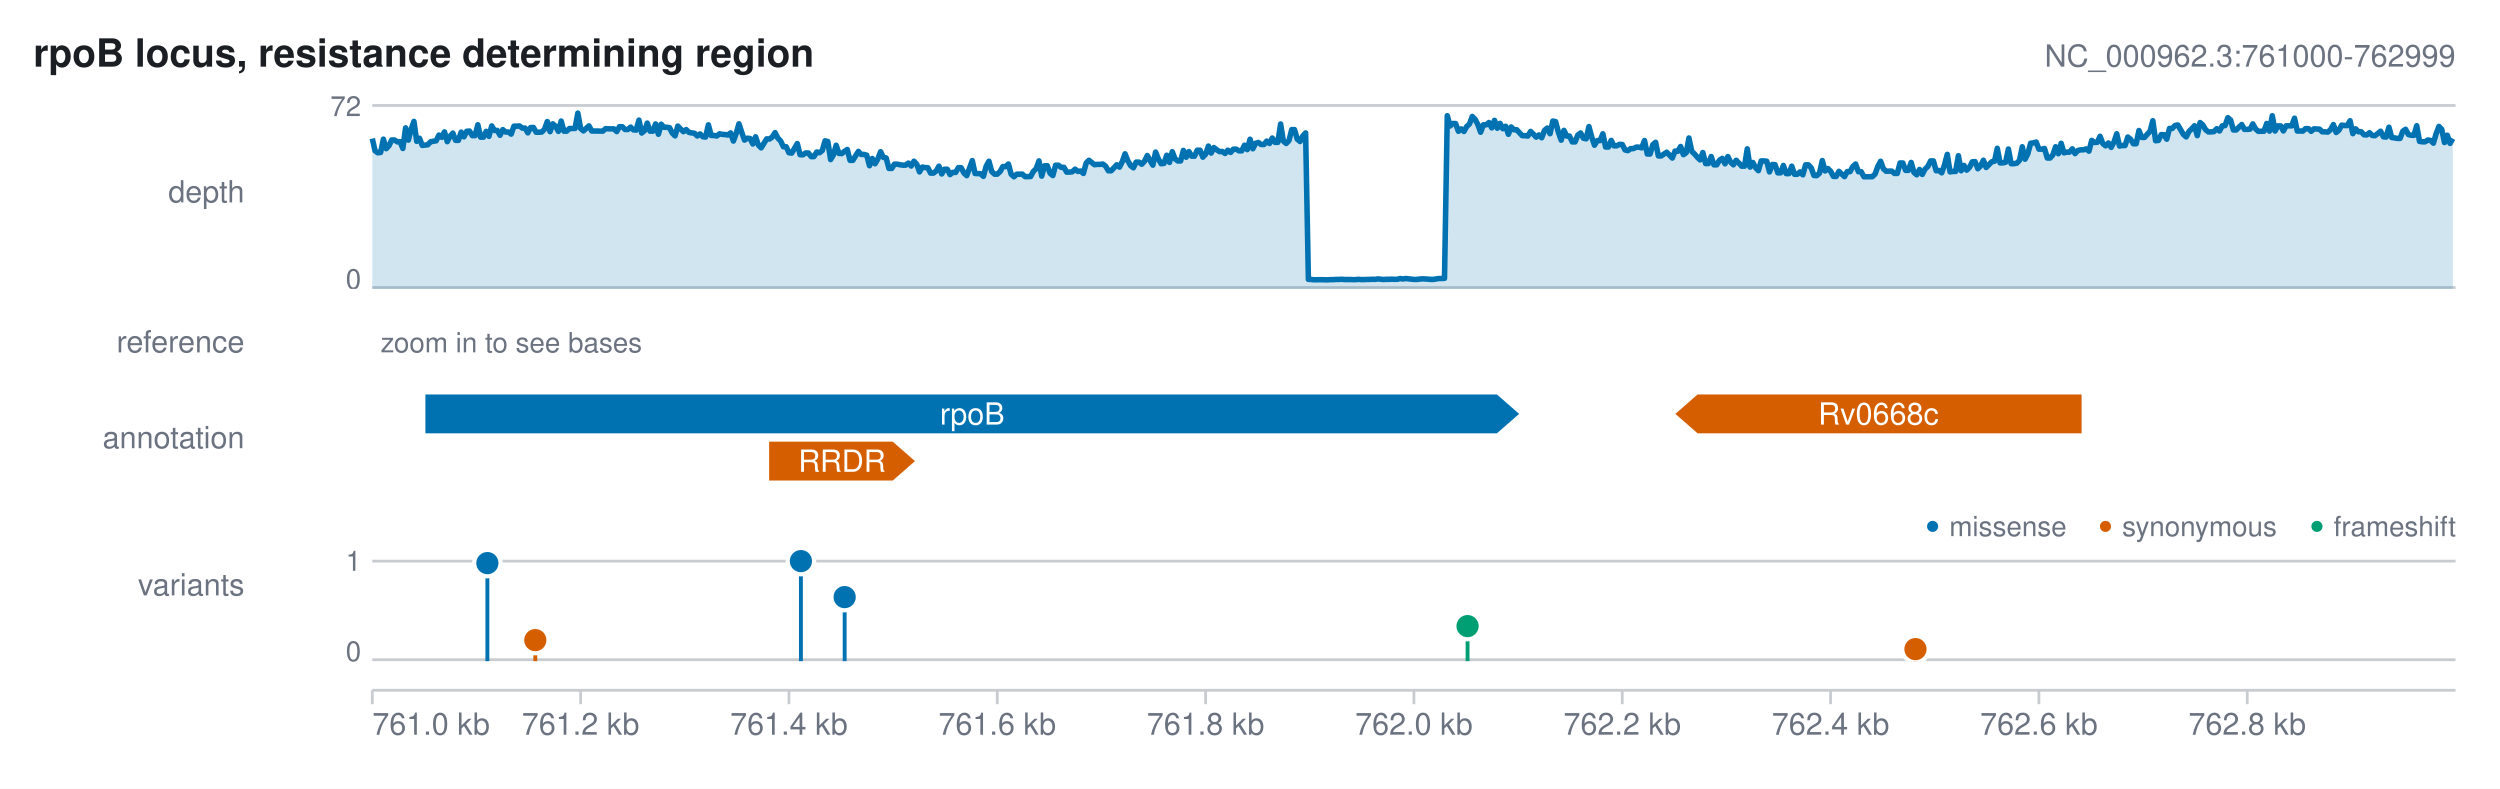
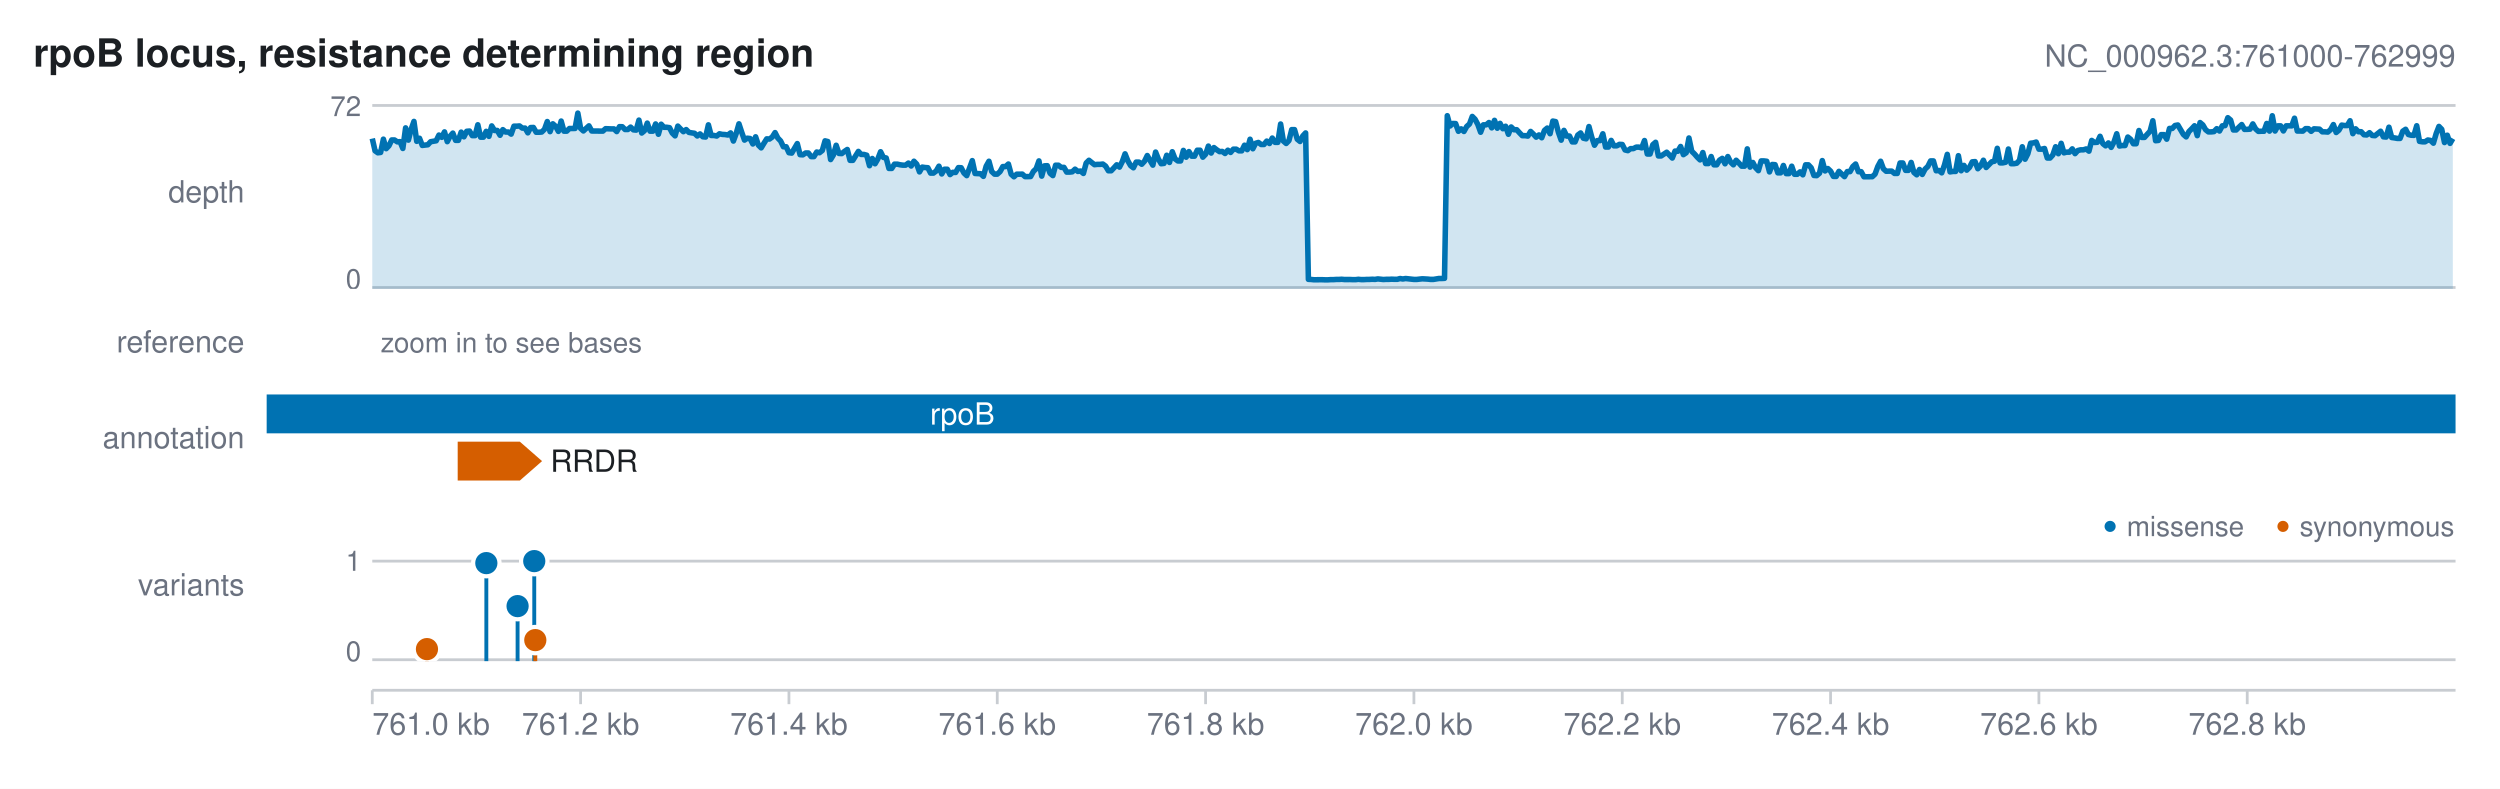
<svg xmlns="http://www.w3.org/2000/svg" width="900" height="284" viewBox="0 0 900 284" font-family="Helvetica, Arial, sans-serif">
  <defs>
    <clipPath id="karyon-clip-0">
      <rect x="96" y="34" width="788" height="70" />
    </clipPath>
    <clipPath id="karyon-clip-1">
      <rect x="96" y="114" width="788" height="18" />
    </clipPath>
    <clipPath id="karyon-clip-2">
      <rect x="96" y="142" width="788" height="31" />
    </clipPath>
    <clipPath id="karyon-clip-3">
      <rect x="96" y="183" width="788" height="55" />
    </clipPath>
    <clipPath id="karyon-clip-4">
      <rect x="96" y="248" width="788" height="26" />
    </clipPath>
  </defs>
  <rect x="0" y="0" width="900" height="284" fill="#ffffff" />
  <text x="12" y="24" fill="#1b1f23" font-size="14" text-anchor="start" font-weight="bold">rpoB locus, resistance determining region</text>
  <text x="884" y="24" fill="#6b7280" font-size="11" text-anchor="end">NC_000962.3:761000-762999</text>
  <text x="88" y="72.85" fill="#6b7280" font-size="11" text-anchor="end">depth</text>
  <g clip-path="url(#karyon-clip-0)">
    <line x1="134.02" y1="103.5" x2="884" y2="103.5" stroke="#c8ccd1" stroke-width="1" />
    <path d="M134.02 104 L134.02 49.885 L135.02 54.281 L136.02 55.008 L137.02 54.881 L138.02 50.105 L139.02 53.521 L140.02 52.478 L141.02 50.392 L142.02 50.392 L143.02 51.059 L144.02 50.997 L145.02 53.439 L146.02 46.04 L147.02 50.441 L148.02 46.529 L149.02 43.717 L150.02 50.873 L151.02 49.777 L152.02 52.35 L153.02 52.233 L154.02 52.116 L155.02 51.025 L156.02 50.852 L157.02 50.682 L158.02 48.624 L159.02 49.431 L160.02 47.487 L161.02 50.993 L162.02 49.052 L163.02 47.924 L164.02 50.52 L165.02 50.52 L166.02 47.566 L167.02 49.251 L168.02 47.271 L169.02 47.175 L170.02 48.821 L171.02 48.821 L172.02 44.925 L173.02 49.379 L174.02 49.379 L175.02 47.29 L176.02 49.083 L177.02 45.333 L178.02 46.971 L179.02 46.971 L180.02 48.693 L181.02 46.678 L182.02 47.525 L183.02 47.525 L184.02 48.276 L185.02 45.43 L186.02 45.43 L187.02 45.339 L188.02 46.113 L189.02 46.113 L190.02 47.816 L191.02 45.932 L192.02 45.884 L193.02 47.607 L194.02 47.607 L195.02 47.525 L196.02 46.552 L197.02 43.766 L198.02 47.386 L199.02 44.576 L200.02 45.467 L201.02 47.289 L202.02 43.585 L203.02 47.215 L204.02 47.215 L205.02 46.253 L206.02 46.253 L207.02 46.242 L208.02 40.726 L209.02 46.219 L210.02 47.134 L211.02 46.217 L212.02 45.308 L213.02 47.153 L214.02 47.168 L215.02 47.168 L216.02 47.203 L217.02 47.203 L218.02 46.322 L219.02 46.366 L220.02 46.405 L221.02 46.405 L222.02 47.364 L223.02 45.593 L224.02 45.628 L225.02 46.62 L226.02 46.62 L227.02 45.764 L228.02 46.746 L229.02 46.839 L230.02 43.245 L231.02 47.883 L232.02 47.047 L233.02 44.323 L234.02 47.221 L235.02 47.221 L236.02 44.627 L237.02 48.328 L238.02 44.726 L239.02 45.817 L240.02 45.817 L241.02 45.963 L242.02 47.911 L243.02 48.906 L244.02 45.398 L245.02 46.439 L246.02 47.399 L247.02 46.654 L248.02 47.659 L249.02 47.839 L250.02 47.978 L251.02 48.943 L252.02 48.217 L253.02 49.231 L254.02 49.33 L255.02 44.945 L256.02 48.768 L257.02 48.768 L258.02 48.977 L259.02 48.166 L260.02 48.382 L261.02 48.436 L262.02 48.601 L263.02 47.851 L264.02 50.772 L265.02 48.078 L266.02 44.581 L267.02 47.623 L268.02 50.433 L269.02 49.752 L270.02 49.872 L271.02 51.826 L272.02 49.256 L273.02 52.251 L274.02 53.229 L275.02 51.579 L276.02 49.992 L277.02 50.055 L278.02 49.324 L279.02 47.741 L280.02 49.701 L281.02 50.744 L282.02 52.831 L283.02 52.831 L284.02 54.982 L285.02 55.109 L286.02 53.401 L287.02 51.694 L288.02 55.68 L289.02 55.744 L290.02 55.08 L291.02 55.08 L292.02 56.376 L293.02 56.376 L294.02 54.731 L295.02 54.982 L296.02 54.189 L297.02 50.707 L298.02 50.955 L299.02 57.437 L300.02 55.786 L301.02 52.3 L302.02 55.233 L303.02 55.294 L304.02 54.496 L305.02 53.817 L306.02 57.721 L307.02 57.721 L308.02 56.118 L309.02 54.512 L310.02 55.599 L311.02 55.599 L312.02 55.876 L313.02 59.654 L314.02 57.064 L315.02 58.952 L316.02 57.224 L317.02 54.63 L318.02 56.67 L319.02 56.87 L320.02 60.638 L321.02 60.638 L322.02 59.092 L323.02 59.092 L324.02 59.323 L325.02 59.458 L326.02 59.458 L327.02 58.715 L328.02 59.76 L329.02 58.049 L330.02 59.087 L331.02 61.878 L332.02 60.16 L333.02 60.309 L334.02 60.381 L335.02 62.321 L336.02 62.321 L337.02 61.571 L338.02 59.832 L339.02 62.614 L340.02 60.928 L341.02 60.928 L342.02 62.846 L343.02 62.034 L344.02 62.084 L345.02 60.344 L346.02 60.389 L347.02 62.287 L348.02 63.224 L349.02 60.549 L350.02 57.832 L351.02 62.452 L352.02 62.498 L353.02 62.541 L354.02 63.484 L355.02 59.839 L356.02 58.056 L357.02 61.75 L358.02 62.687 L359.02 62.687 L360.02 61.786 L361.02 59.969 L362.02 59.969 L363.02 59.056 L364.02 62.723 L365.02 63.639 L366.02 62.709 L367.02 62.709 L368.02 62.682 L369.02 63.578 L370.02 63.578 L371.02 63.552 L372.02 61.698 L373.02 60.747 L374.02 57.93 L375.02 63.404 L376.02 59.704 L377.02 59.653 L378.02 62.369 L379.02 63.208 L380.02 59.477 L381.02 59.477 L382.02 60.255 L383.02 60.255 L384.02 61.962 L385.02 61.962 L386.02 61.851 L387.02 60.906 L388.02 61.704 L389.02 61.578 L390.02 62.43 L391.02 58.694 L392.02 57.708 L393.02 58.519 L394.02 59.289 L395.02 59.174 L396.02 59.174 L397.02 59.056 L398.02 59.811 L399.02 61.476 L400.02 61.476 L401.02 60.429 L402.02 59.333 L403.02 60.159 L404.02 58.185 L405.02 55.386 L406.02 57.897 L407.02 59.633 L408.02 60.4 L409.02 58.362 L410.02 58.362 L411.02 59.123 L412.02 58.047 L413.02 55.997 L414.02 57.777 L415.02 59.447 L416.02 54.75 L417.02 57.277 L418.02 58.94 L419.02 58.825 L420.02 55.899 L421.02 58.475 L422.02 54.629 L423.02 57.201 L424.02 57.938 L425.02 57.938 L426.02 54.148 L427.02 56.594 L428.02 54.575 L429.02 56.224 L430.02 56.224 L431.02 54.078 L432.02 54.078 L433.02 56.579 L434.02 55.536 L435.02 52.595 L436.02 55.094 L437.02 53.133 L438.02 53.923 L439.02 54.587 L440.02 54.523 L441.02 55.25 L442.02 54.079 L443.02 54.869 L444.02 53.699 L445.02 53.699 L446.02 54.301 L447.02 54.301 L448.02 52.278 L449.02 53.862 L450.02 50.131 L451.02 53.551 L452.02 51.593 L453.02 51.286 L454.02 52.021 L455.02 52.021 L456.02 50.802 L457.02 51.66 L458.02 49.706 L459.02 51.246 L460.02 51.246 L461.02 44.651 L462.02 50.785 L463.02 51.645 L464.02 50.615 L465.02 46.669 L466.02 46.669 L467.02 50.12 L468.02 50.93 L469.02 48.936 L470.02 47.862 L471.02 100.567 L472.02 100.61 L473.02 100.717 L474.02 100.709 L475.02 100.697 L476.02 100.697 L477.02 100.738 L478.02 100.738 L479.02 100.67 L480.02 100.67 L481.02 100.602 L482.02 100.599 L483.02 100.535 L484.02 100.635 L485.02 100.635 L486.02 100.626 L487.02 100.672 L488.02 100.672 L489.02 100.552 L490.02 100.656 L491.02 100.656 L492.02 100.597 L493.02 100.588 L494.02 100.532 L495.02 100.58 L496.02 100.41 L497.02 100.516 L498.02 100.624 L499.02 100.562 L500.02 100.562 L501.02 100.504 L502.02 100.553 L503.02 100.553 L504.02 100.275 L505.02 100.437 L506.02 100.27 L507.02 100.377 L508.02 100.486 L509.02 100.593 L510.02 100.593 L511.02 100.482 L512.02 100.37 L513.02 100.424 L514.02 100.479 L515.02 100.588 L516.02 100.588 L517.02 100.423 L518.02 100.258 L519.02 100.258 L520.02 100.204 L521.02 41.66 L522.02 45.354 L523.02 44.453 L524.02 44.49 L525.02 47.263 L526.02 46.394 L527.02 47.324 L528.02 45.533 L529.02 44.631 L530.02 41.928 L531.02 42.935 L532.02 44.809 L533.02 47.602 L534.02 44.938 L535.02 44.938 L536.02 44.116 L537.02 46.027 L538.02 43.328 L539.02 46.163 L540.02 44.415 L541.02 46.34 L542.02 45.454 L543.02 48.334 L544.02 45.718 L545.02 46.705 L546.02 46.705 L547.02 47.804 L548.02 48.836 L549.02 48.836 L550.02 48.993 L551.02 47.322 L552.02 48.282 L553.02 49.37 L554.02 48.584 L555.02 49.591 L556.02 46.931 L557.02 46.106 L558.02 48.129 L559.02 43.591 L560.02 43.787 L561.02 47.605 L562.02 50.458 L563.02 46.943 L564.02 48.987 L565.02 48.987 L566.02 51.089 L567.02 51.089 L568.02 48.612 L569.02 47.862 L570.02 49.752 L571.02 49.98 L572.02 45.566 L573.02 49.351 L574.02 52.278 L575.02 50.621 L576.02 50.621 L577.02 48.169 L578.02 52.936 L579.02 52.936 L580.02 50.55 L581.02 52.508 L582.02 52.508 L583.02 51.963 L584.02 52.025 L585.02 53.985 L586.02 54.235 L587.02 53.507 L588.02 53.507 L589.02 52.969 L590.02 52.969 L591.02 53.223 L592.02 50.598 L593.02 55.438 L594.02 55.438 L595.02 52.087 L596.02 51.233 L597.02 56.136 L598.02 56.136 L599.02 55.471 L600.02 54.805 L601.02 55.848 L602.02 56.89 L603.02 54.388 L604.02 54.45 L605.02 52.739 L606.02 55.675 L607.02 55.002 L608.02 49.681 L609.02 54.447 L610.02 55.425 L611.02 56.579 L612.02 57.556 L613.02 54.921 L614.02 58.88 L615.02 58.88 L616.02 56.357 L617.02 59.334 L618.02 59.334 L619.02 57.666 L620.02 57.021 L621.02 58.962 L622.02 56.369 L623.02 58.36 L624.02 59.328 L625.02 57.697 L626.02 58.714 L627.02 59.827 L628.02 59.827 L629.02 53.597 L630.02 60.157 L631.02 58.504 L632.02 60.383 L633.02 61.432 L634.02 57.933 L635.02 57.933 L636.02 58.057 L637.02 61.885 L638.02 59.211 L639.02 59.287 L640.02 62.222 L641.02 62.222 L642.02 59.576 L643.02 62.494 L644.02 62.494 L645.02 59.837 L646.02 62.739 L647.02 62.739 L648.02 61.879 L649.02 62.931 L650.02 59.337 L651.02 59.337 L652.02 60.393 L653.02 63.166 L654.02 63.228 L655.02 62.35 L656.02 57.818 L657.02 61.538 L658.02 60.681 L659.02 61.626 L660.02 63.498 L661.02 63.521 L662.02 61.697 L663.02 62.652 L664.02 63.585 L665.02 61.771 L666.02 61.782 L667.02 59.961 L668.02 59.055 L669.02 61.809 L670.02 61.809 L671.02 63.638 L672.02 63.638 L673.02 63.621 L674.02 63.611 L675.02 62.674 L676.02 59.915 L677.02 58.056 L678.02 60.756 L679.02 61.65 L680.02 61.61 L681.02 61.61 L682.02 62.436 L683.02 62.436 L684.02 58.678 L685.02 58.678 L686.02 61.328 L687.02 61.328 L688.02 58.488 L689.02 62.085 L690.02 62.927 L691.02 61.013 L692.02 62.792 L693.02 60.871 L694.02 59.924 L695.02 57.935 L696.02 57.935 L697.02 61.473 L698.02 61.37 L699.02 62.217 L700.02 59.356 L701.02 55.575 L702.02 61.88 L703.02 61.72 L704.02 61.72 L705.02 56.05 L706.02 61.468 L707.02 59.547 L708.02 61.249 L709.02 60.242 L710.02 58.27 L711.02 58.176 L712.02 60.737 L713.02 59.722 L714.02 57.69 L715.02 60.289 L716.02 59.269 L717.02 58.248 L718.02 58.037 L719.02 53.398 L720.02 58.63 L721.02 58.63 L722.02 58.408 L723.02 53.654 L724.02 58.929 L725.02 58.929 L726.02 58.756 L727.02 57.723 L728.02 52.843 L729.02 57.31 L730.02 55.356 L731.02 51.567 L732.02 51.446 L733.02 51.141 L734.02 53.708 L735.02 53.708 L736.02 53.461 L737.02 56.881 L738.02 56.881 L739.02 55.776 L740.02 52.836 L741.02 55.335 L742.02 51.603 L743.02 55.019 L744.02 54.765 L745.02 54.765 L746.02 53.594 L747.02 55.302 L748.02 54.194 L749.02 53.94 L750.02 53.94 L751.02 53.624 L752.02 54.415 L753.02 50.557 L754.02 51.286 L755.02 51.223 L756.02 49.077 L757.02 51.705 L758.02 52.499 L759.02 51.458 L760.02 53.048 L761.02 51.153 L762.02 48.16 L763.02 52.566 L764.02 52.388 L765.02 52.388 L766.02 49.342 L767.02 50.144 L768.02 51.748 L769.02 51.748 L770.02 46.992 L771.02 49.465 L772.02 49.465 L773.02 48.329 L774.02 47.251 L775.02 43.476 L776.02 50.656 L777.02 50.553 L778.02 48.464 L779.02 48.464 L780.02 50.101 L781.02 46.24 L782.02 46.24 L783.02 45.182 L784.02 44.999 L785.02 46.699 L786.02 48.403 L787.02 49.277 L788.02 47.358 L789.02 46.358 L790.02 45.279 L791.02 48.83 L792.02 44.13 L793.02 44.973 L794.02 46.7 L795.02 47.479 L796.02 47.479 L797.02 47.379 L798.02 46.335 L799.02 47.162 L800.02 45.299 L801.02 45.213 L802.02 42.38 L803.02 43.22 L804.02 46.792 L805.02 46.792 L806.02 45.786 L807.02 44.847 L808.02 46.582 L809.02 46.564 L810.02 46.495 L811.02 44.613 L812.02 46.405 L813.02 47.296 L814.02 47.25 L815.02 47.25 L816.02 44.451 L817.02 47.195 L818.02 41.677 L819.02 47.163 L820.02 45.314 L821.02 45.303 L822.02 47.136 L823.02 45.301 L824.02 45.301 L825.02 45.309 L826.02 42.564 L827.02 47.17 L828.02 47.17 L829.02 47.198 L830.02 46.306 L831.02 46.326 L832.02 47.276 L833.02 46.383 L834.02 46.438 L835.02 46.5 L836.02 47.451 L837.02 47.469 L838.02 47.544 L839.02 46.668 L840.02 44.854 L841.02 47.694 L842.02 46.848 L843.02 45.038 L844.02 45.195 L845.02 45.195 L846.02 43.474 L847.02 48.119 L848.02 46.377 L849.02 47.423 L850.02 47.423 L851.02 48.511 L852.02 48.582 L853.02 47.774 L854.02 48.766 L855.02 48.843 L856.02 48.044 L857.02 47.248 L858.02 49.249 L859.02 49.334 L860.02 45.797 L861.02 49.51 L862.02 49.645 L863.02 49.83 L864.02 49.83 L865.02 47.221 L866.02 46.547 L867.02 48.431 L868.02 48.684 L869.02 48.735 L870.02 45.275 L871.02 50.884 L872.02 51.045 L873.02 51.045 L874.02 50.401 L875.02 50.568 L876.02 51.541 L877.02 48.099 L878.02 45.519 L879.02 46.552 L880.02 51.313 L881.02 48.68 L882.02 51.609 L883.02 49.894 L883.02 104Z" fill="#0072b2" fill-opacity="0.18" />
    <polyline points="134.02,49.885 135.02,54.281 136.02,55.008 137.02,54.881 138.02,50.105 139.02,53.521 140.02,52.478 141.02,50.392 142.02,50.392 143.02,51.059 144.02,50.997 145.02,53.439 146.02,46.04 147.02,50.441 148.02,46.529 149.02,43.717 150.02,50.873 151.02,49.777 152.02,52.35 153.02,52.233 154.02,52.116 155.02,51.025 156.02,50.852 157.02,50.682 158.02,48.624 159.02,49.431 160.02,47.487 161.02,50.993 162.02,49.052 163.02,47.924 164.02,50.52 165.02,50.52 166.02,47.566 167.02,49.251 168.02,47.271 169.02,47.175 170.02,48.821 171.02,48.821 172.02,44.925 173.02,49.379 174.02,49.379 175.02,47.29 176.02,49.083 177.02,45.333 178.02,46.971 179.02,46.971 180.02,48.693 181.02,46.678 182.02,47.525 183.02,47.525 184.02,48.276 185.02,45.43 186.02,45.43 187.02,45.339 188.02,46.113 189.02,46.113 190.02,47.816 191.02,45.932 192.02,45.884 193.02,47.607 194.02,47.607 195.02,47.525 196.02,46.552 197.02,43.766 198.02,47.386 199.02,44.576 200.02,45.467 201.02,47.289 202.02,43.585 203.02,47.215 204.02,47.215 205.02,46.253 206.02,46.253 207.02,46.242 208.02,40.726 209.02,46.219 210.02,47.134 211.02,46.217 212.02,45.308 213.02,47.153 214.02,47.168 215.02,47.168 216.02,47.203 217.02,47.203 218.02,46.322 219.02,46.366 220.02,46.405 221.02,46.405 222.02,47.364 223.02,45.593 224.02,45.628 225.02,46.62 226.02,46.62 227.02,45.764 228.02,46.746 229.02,46.839 230.02,43.245 231.02,47.883 232.02,47.047 233.02,44.323 234.02,47.221 235.02,47.221 236.02,44.627 237.02,48.328 238.02,44.726 239.02,45.817 240.02,45.817 241.02,45.963 242.02,47.911 243.02,48.906 244.02,45.398 245.02,46.439 246.02,47.399 247.02,46.654 248.02,47.659 249.02,47.839 250.02,47.978 251.02,48.943 252.02,48.217 253.02,49.231 254.02,49.33 255.02,44.945 256.02,48.768 257.02,48.768 258.02,48.977 259.02,48.166 260.02,48.382 261.02,48.436 262.02,48.601 263.02,47.851 264.02,50.772 265.02,48.078 266.02,44.581 267.02,47.623 268.02,50.433 269.02,49.752 270.02,49.872 271.02,51.826 272.02,49.256 273.02,52.251 274.02,53.229 275.02,51.579 276.02,49.992 277.02,50.055 278.02,49.324 279.02,47.741 280.02,49.701 281.02,50.744 282.02,52.831 283.02,52.831 284.02,54.982 285.02,55.109 286.02,53.401 287.02,51.694 288.02,55.68 289.02,55.744 290.02,55.08 291.02,55.08 292.02,56.376 293.02,56.376 294.02,54.731 295.02,54.982 296.02,54.189 297.02,50.707 298.02,50.955 299.02,57.437 300.02,55.786 301.02,52.3 302.02,55.233 303.02,55.294 304.02,54.496 305.02,53.817 306.02,57.721 307.02,57.721 308.02,56.118 309.02,54.512 310.02,55.599 311.02,55.599 312.02,55.876 313.02,59.654 314.02,57.064 315.02,58.952 316.02,57.224 317.02,54.63 318.02,56.67 319.02,56.87 320.02,60.638 321.02,60.638 322.02,59.092 323.02,59.092 324.02,59.323 325.02,59.458 326.02,59.458 327.02,58.715 328.02,59.76 329.02,58.049 330.02,59.087 331.02,61.878 332.02,60.16 333.02,60.309 334.02,60.381 335.02,62.321 336.02,62.321 337.02,61.571 338.02,59.832 339.02,62.614 340.02,60.928 341.02,60.928 342.02,62.846 343.02,62.034 344.02,62.084 345.02,60.344 346.02,60.389 347.02,62.287 348.02,63.224 349.02,60.549 350.02,57.832 351.02,62.452 352.02,62.498 353.02,62.541 354.02,63.484 355.02,59.839 356.02,58.056 357.02,61.75 358.02,62.687 359.02,62.687 360.02,61.786 361.02,59.969 362.02,59.969 363.02,59.056 364.02,62.723 365.02,63.639 366.02,62.709 367.02,62.709 368.02,62.682 369.02,63.578 370.02,63.578 371.02,63.552 372.02,61.698 373.02,60.747 374.02,57.93 375.02,63.404 376.02,59.704 377.02,59.653 378.02,62.369 379.02,63.208 380.02,59.477 381.02,59.477 382.02,60.255 383.02,60.255 384.02,61.962 385.02,61.962 386.02,61.851 387.02,60.906 388.02,61.704 389.02,61.578 390.02,62.43 391.02,58.694 392.02,57.708 393.02,58.519 394.02,59.289 395.02,59.174 396.02,59.174 397.02,59.056 398.02,59.811 399.02,61.476 400.02,61.476 401.02,60.429 402.02,59.333 403.02,60.159 404.02,58.185 405.02,55.386 406.02,57.897 407.02,59.633 408.02,60.4 409.02,58.362 410.02,58.362 411.02,59.123 412.02,58.047 413.02,55.997 414.02,57.777 415.02,59.447 416.02,54.75 417.02,57.277 418.02,58.94 419.02,58.825 420.02,55.899 421.02,58.475 422.02,54.629 423.02,57.201 424.02,57.938 425.02,57.938 426.02,54.148 427.02,56.594 428.02,54.575 429.02,56.224 430.02,56.224 431.02,54.078 432.02,54.078 433.02,56.579 434.02,55.536 435.02,52.595 436.02,55.094 437.02,53.133 438.02,53.923 439.02,54.587 440.02,54.523 441.02,55.25 442.02,54.079 443.02,54.869 444.02,53.699 445.02,53.699 446.02,54.301 447.02,54.301 448.02,52.278 449.02,53.862 450.02,50.131 451.02,53.551 452.02,51.593 453.02,51.286 454.02,52.021 455.02,52.021 456.02,50.802 457.02,51.66 458.02,49.706 459.02,51.246 460.02,51.246 461.02,44.651 462.02,50.785 463.02,51.645 464.02,50.615 465.02,46.669 466.02,46.669 467.02,50.12 468.02,50.93 469.02,48.936 470.02,47.862 471.02,100.567 472.02,100.61 473.02,100.717 474.02,100.709 475.02,100.697 476.02,100.697 477.02,100.738 478.02,100.738 479.02,100.67 480.02,100.67 481.02,100.602 482.02,100.599 483.02,100.535 484.02,100.635 485.02,100.635 486.02,100.626 487.02,100.672 488.02,100.672 489.02,100.552 490.02,100.656 491.02,100.656 492.02,100.597 493.02,100.588 494.02,100.532 495.02,100.58 496.02,100.41 497.02,100.516 498.02,100.624 499.02,100.562 500.02,100.562 501.02,100.504 502.02,100.553 503.02,100.553 504.02,100.275 505.02,100.437 506.02,100.27 507.02,100.377 508.02,100.486 509.02,100.593 510.02,100.593 511.02,100.482 512.02,100.37 513.02,100.424 514.02,100.479 515.02,100.588 516.02,100.588 517.02,100.423 518.02,100.258 519.02,100.258 520.02,100.204 521.02,41.66 522.02,45.354 523.02,44.453 524.02,44.49 525.02,47.263 526.02,46.394 527.02,47.324 528.02,45.533 529.02,44.631 530.02,41.928 531.02,42.935 532.02,44.809 533.02,47.602 534.02,44.938 535.02,44.938 536.02,44.116 537.02,46.027 538.02,43.328 539.02,46.163 540.02,44.415 541.02,46.34 542.02,45.454 543.02,48.334 544.02,45.718 545.02,46.705 546.02,46.705 547.02,47.804 548.02,48.836 549.02,48.836 550.02,48.993 551.02,47.322 552.02,48.282 553.02,49.37 554.02,48.584 555.02,49.591 556.02,46.931 557.02,46.106 558.02,48.129 559.02,43.591 560.02,43.787 561.02,47.605 562.02,50.458 563.02,46.943 564.02,48.987 565.02,48.987 566.02,51.089 567.02,51.089 568.02,48.612 569.02,47.862 570.02,49.752 571.02,49.98 572.02,45.566 573.02,49.351 574.02,52.278 575.02,50.621 576.02,50.621 577.02,48.169 578.02,52.936 579.02,52.936 580.02,50.55 581.02,52.508 582.02,52.508 583.02,51.963 584.02,52.025 585.02,53.985 586.02,54.235 587.02,53.507 588.02,53.507 589.02,52.969 590.02,52.969 591.02,53.223 592.02,50.598 593.02,55.438 594.02,55.438 595.02,52.087 596.02,51.233 597.02,56.136 598.02,56.136 599.02,55.471 600.02,54.805 601.02,55.848 602.02,56.89 603.02,54.388 604.02,54.45 605.02,52.739 606.02,55.675 607.02,55.002 608.02,49.681 609.02,54.447 610.02,55.425 611.02,56.579 612.02,57.556 613.02,54.921 614.02,58.88 615.02,58.88 616.02,56.357 617.02,59.334 618.02,59.334 619.02,57.666 620.02,57.021 621.02,58.962 622.02,56.369 623.02,58.36 624.02,59.328 625.02,57.697 626.02,58.714 627.02,59.827 628.02,59.827 629.02,53.597 630.02,60.157 631.02,58.504 632.02,60.383 633.02,61.432 634.02,57.933 635.02,57.933 636.02,58.057 637.02,61.885 638.02,59.211 639.02,59.287 640.02,62.222 641.02,62.222 642.02,59.576 643.02,62.494 644.02,62.494 645.02,59.837 646.02,62.739 647.02,62.739 648.02,61.879 649.02,62.931 650.02,59.337 651.02,59.337 652.02,60.393 653.02,63.166 654.02,63.228 655.02,62.35 656.02,57.818 657.02,61.538 658.02,60.681 659.02,61.626 660.02,63.498 661.02,63.521 662.02,61.697 663.02,62.652 664.02,63.585 665.02,61.771 666.02,61.782 667.02,59.961 668.02,59.055 669.02,61.809 670.02,61.809 671.02,63.638 672.02,63.638 673.02,63.621 674.02,63.611 675.02,62.674 676.02,59.915 677.02,58.056 678.02,60.756 679.02,61.65 680.02,61.61 681.02,61.61 682.02,62.436 683.02,62.436 684.02,58.678 685.02,58.678 686.02,61.328 687.02,61.328 688.02,58.488 689.02,62.085 690.02,62.927 691.02,61.013 692.02,62.792 693.02,60.871 694.02,59.924 695.02,57.935 696.02,57.935 697.02,61.473 698.02,61.37 699.02,62.217 700.02,59.356 701.02,55.575 702.02,61.88 703.02,61.72 704.02,61.72 705.02,56.05 706.02,61.468 707.02,59.547 708.02,61.249 709.02,60.242 710.02,58.27 711.02,58.176 712.02,60.737 713.02,59.722 714.02,57.69 715.02,60.289 716.02,59.269 717.02,58.248 718.02,58.037 719.02,53.398 720.02,58.63 721.02,58.63 722.02,58.408 723.02,53.654 724.02,58.929 725.02,58.929 726.02,58.756 727.02,57.723 728.02,52.843 729.02,57.31 730.02,55.356 731.02,51.567 732.02,51.446 733.02,51.141 734.02,53.708 735.02,53.708 736.02,53.461 737.02,56.881 738.02,56.881 739.02,55.776 740.02,52.836 741.02,55.335 742.02,51.603 743.02,55.019 744.02,54.765 745.02,54.765 746.02,53.594 747.02,55.302 748.02,54.194 749.02,53.94 750.02,53.94 751.02,53.624 752.02,54.415 753.02,50.557 754.02,51.286 755.02,51.223 756.02,49.077 757.02,51.705 758.02,52.499 759.02,51.458 760.02,53.048 761.02,51.153 762.02,48.16 763.02,52.566 764.02,52.388 765.02,52.388 766.02,49.342 767.02,50.144 768.02,51.748 769.02,51.748 770.02,46.992 771.02,49.465 772.02,49.465 773.02,48.329 774.02,47.251 775.02,43.476 776.02,50.656 777.02,50.553 778.02,48.464 779.02,48.464 780.02,50.101 781.02,46.24 782.02,46.24 783.02,45.182 784.02,44.999 785.02,46.699 786.02,48.403 787.02,49.277 788.02,47.358 789.02,46.358 790.02,45.279 791.02,48.83 792.02,44.13 793.02,44.973 794.02,46.7 795.02,47.479 796.02,47.479 797.02,47.379 798.02,46.335 799.02,47.162 800.02,45.299 801.02,45.213 802.02,42.38 803.02,43.22 804.02,46.792 805.02,46.792 806.02,45.786 807.02,44.847 808.02,46.582 809.02,46.564 810.02,46.495 811.02,44.613 812.02,46.405 813.02,47.296 814.02,47.25 815.02,47.25 816.02,44.451 817.02,47.195 818.02,41.677 819.02,47.163 820.02,45.314 821.02,45.303 822.02,47.136 823.02,45.301 824.02,45.301 825.02,45.309 826.02,42.564 827.02,47.17 828.02,47.17 829.02,47.198 830.02,46.306 831.02,46.326 832.02,47.276 833.02,46.383 834.02,46.438 835.02,46.5 836.02,47.451 837.02,47.469 838.02,47.544 839.02,46.668 840.02,44.854 841.02,47.694 842.02,46.848 843.02,45.038 844.02,45.195 845.02,45.195 846.02,43.474 847.02,48.119 848.02,46.377 849.02,47.423 850.02,47.423 851.02,48.511 852.02,48.582 853.02,47.774 854.02,48.766 855.02,48.843 856.02,48.044 857.02,47.248 858.02,49.249 859.02,49.334 860.02,45.797 861.02,49.51 862.02,49.645 863.02,49.83 864.02,49.83 865.02,47.221 866.02,46.547 867.02,48.431 868.02,48.684 869.02,48.735 870.02,45.275 871.02,50.884 872.02,51.045 873.02,51.045 874.02,50.401 875.02,50.568 876.02,51.541 877.02,48.099 878.02,45.519 879.02,46.552 880.02,51.313 881.02,48.68 882.02,51.609 883.02,49.894" fill="none" stroke="#0072b2" stroke-width="2" stroke-linejoin="round" />
    <line x1="134.02" y1="37.962" x2="884" y2="37.962" stroke="#c8ccd1" stroke-width="1" />
    <text x="130.02" y="41.8" fill="#6b7280" font-size="10" text-anchor="end">72</text>
    <text x="130.02" y="104" fill="#6b7280" font-size="10" text-anchor="end">0</text>
  </g>
  <text x="88" y="126.85" fill="#6b7280" font-size="11" text-anchor="end">reference</text>
  <g clip-path="url(#karyon-clip-1)">
    <text x="137.02" y="126.85" fill="#6b7280" font-size="10" text-anchor="start">zoom in to see bases</text>
  </g>
  <text x="88" y="161.35" fill="#6b7280" font-size="11" text-anchor="end">annotation</text>
  <g clip-path="url(#karyon-clip-2)">
-     <polygon points="153.144,142 538.884,142 546.884,149 538.884,156 153.144,156" fill="#0072b2" />
-     <text x="350.014" y="152.85" fill="#ffffff" font-size="11" text-anchor="middle">rpoB</text>
-     <polygon points="749.379,142 611.132,142 603.132,149 611.132,156 749.379,156" fill="#d55e00" />
-     <text x="676.256" y="152.85" fill="#ffffff" font-size="11" text-anchor="middle">Rv0668c</text>
-     <polygon points="276.891,159 321.39,159 329.39,166 321.39,173 276.891,173" fill="#d55e00" />
-     <text x="303.14" y="169.85" fill="#ffffff" font-size="11" text-anchor="middle">RRDR</text>
+     <polygon points="-313.343,142 998.247,142 1006.247,149 998.247,156 -313.343,156" fill="#0072b2" />
+     <text x="346.452" y="152.85" fill="#ffffff" font-size="11" text-anchor="middle">rpoB</text>
+     <polygon points="164.769,159 187.143,159 195.143,166 187.143,173 164.769,173" fill="#d55e00" />
+     <text x="198.143" y="169.85" fill="#1b1f23" font-size="11" text-anchor="start">RRDR</text>
  </g>
  <text x="88" y="214.35" fill="#6b7280" font-size="11" text-anchor="end">variants</text>
  <g clip-path="url(#karyon-clip-3)">
    <line x1="134.02" y1="237.5" x2="884" y2="237.5" stroke="#c8ccd1" stroke-width="1" />
    <line x1="134.02" y1="202" x2="884" y2="202" stroke="#c8ccd1" stroke-width="1" />
    <text x="130.02" y="205.5" fill="#6b7280" font-size="10" text-anchor="end">1</text>
    <text x="130.02" y="238" fill="#6b7280" font-size="10" text-anchor="end">0</text>
-     <line x1="175.456" y1="238" x2="175.456" y2="202.72" stroke="#0072b2" stroke-width="1.4" />
-     <circle cx="175.456" cy="202.72" r="5.5" fill="#ffffff" />
-     <circle cx="175.456" cy="202.72" r="4" fill="#0072b2" />
+     <line x1="175.081" y1="238" x2="175.081" y2="202.72" stroke="#0072b2" stroke-width="1.4" />
+     <circle cx="175.081" cy="202.72" r="5.5" fill="#ffffff" />
+     <circle cx="175.081" cy="202.72" r="4" fill="#0072b2" />
+     <line x1="186.331" y1="238" x2="186.331" y2="218.2" stroke="#0072b2" stroke-width="1.4" />
+     <circle cx="186.331" cy="218.2" r="5.5" fill="#ffffff" />
+     <circle cx="186.331" cy="218.2" r="4" fill="#0072b2" />
+     <line x1="192.331" y1="238" x2="192.331" y2="202" stroke="#0072b2" stroke-width="1.4" />
+     <circle cx="192.331" cy="202" r="5.5" fill="#ffffff" />
+     <circle cx="192.331" cy="202" r="4" fill="#0072b2" />
    <line x1="192.706" y1="238" x2="192.706" y2="230.44" stroke="#d55e00" stroke-width="1.4" />
    <circle cx="192.706" cy="230.44" r="5.5" fill="#ffffff" />
    <circle cx="192.706" cy="230.44" r="4" fill="#d55e00" />
-     <line x1="288.328" y1="238" x2="288.328" y2="202" stroke="#0072b2" stroke-width="1.4" />
-     <circle cx="288.328" cy="202" r="5.5" fill="#ffffff" />
-     <circle cx="288.328" cy="202" r="4" fill="#0072b2" />
-     <line x1="304.078" y1="238" x2="304.078" y2="214.96" stroke="#0072b2" stroke-width="1.4" />
-     <circle cx="304.078" cy="214.96" r="5.5" fill="#ffffff" />
-     <circle cx="304.078" cy="214.96" r="4" fill="#0072b2" />
-     <line x1="528.322" y1="238" x2="528.322" y2="225.4" stroke="#009e73" stroke-width="1.4" />
-     <circle cx="528.322" cy="225.4" r="5.5" fill="#ffffff" />
-     <circle cx="528.322" cy="225.4" r="4" fill="#009e73" />
-     <line x1="689.568" y1="238" x2="689.568" y2="233.68" stroke="#d55e00" stroke-width="1.4" />
-     <circle cx="689.568" cy="233.68" r="5.5" fill="#ffffff" />
-     <circle cx="689.568" cy="233.68" r="4" fill="#d55e00" />
-     <circle cx="695.74" cy="189.5" r="2" fill="#0072b2" />
-     <text x="701.74" y="193" fill="#6b7280" font-size="10" text-anchor="start">missense</text>
-     <circle cx="757.97" cy="189.5" r="2" fill="#d55e00" />
-     <text x="763.97" y="193" fill="#6b7280" font-size="10" text-anchor="start">synonymous</text>
-     <circle cx="834.1" cy="189.5" r="2" fill="#009e73" />
-     <text x="840.1" y="193" fill="#6b7280" font-size="10" text-anchor="start">frameshift</text>
+     <line x1="153.707" y1="238" x2="153.707" y2="233.68" stroke="#d55e00" stroke-width="1.4" />
+     <circle cx="153.707" cy="233.68" r="5.5" fill="#ffffff" />
+     <circle cx="153.707" cy="233.68" r="4" fill="#d55e00" />
+     <circle cx="759.64" cy="189.5" r="2" fill="#0072b2" />
+     <text x="765.64" y="193" fill="#6b7280" font-size="10" text-anchor="start">missense</text>
+     <circle cx="821.87" cy="189.5" r="2" fill="#d55e00" />
+     <text x="827.87" y="193" fill="#6b7280" font-size="10" text-anchor="start">synonymous</text>
  </g>
  <g clip-path="url(#karyon-clip-4)">
    <line x1="134.02" y1="248.5" x2="884" y2="248.5" stroke="#c8ccd1" stroke-width="1" />
    <line x1="134.02" y1="248.5" x2="134.02" y2="253.5" stroke="#c8ccd1" stroke-width="1" />
    <text x="134.02" y="264.5" fill="#6b7280" font-size="11" text-anchor="start">761.0 kb</text>
    <line x1="209.018" y1="248.5" x2="209.018" y2="253.5" stroke="#c8ccd1" stroke-width="1" />
    <text x="209.018" y="264.5" fill="#6b7280" font-size="11" text-anchor="middle">761.2 kb</text>
    <line x1="284.016" y1="248.5" x2="284.016" y2="253.5" stroke="#c8ccd1" stroke-width="1" />
    <text x="284.016" y="264.5" fill="#6b7280" font-size="11" text-anchor="middle">761.4 kb</text>
    <line x1="359.014" y1="248.5" x2="359.014" y2="253.5" stroke="#c8ccd1" stroke-width="1" />
    <text x="359.014" y="264.5" fill="#6b7280" font-size="11" text-anchor="middle">761.6 kb</text>
    <line x1="434.012" y1="248.5" x2="434.012" y2="253.5" stroke="#c8ccd1" stroke-width="1" />
    <text x="434.012" y="264.5" fill="#6b7280" font-size="11" text-anchor="middle">761.8 kb</text>
    <line x1="509.01" y1="248.5" x2="509.01" y2="253.5" stroke="#c8ccd1" stroke-width="1" />
    <text x="509.01" y="264.5" fill="#6b7280" font-size="11" text-anchor="middle">762.0 kb</text>
    <line x1="584.008" y1="248.5" x2="584.008" y2="253.5" stroke="#c8ccd1" stroke-width="1" />
    <text x="584.008" y="264.5" fill="#6b7280" font-size="11" text-anchor="middle">762.2 kb</text>
    <line x1="659.006" y1="248.5" x2="659.006" y2="253.5" stroke="#c8ccd1" stroke-width="1" />
    <text x="659.006" y="264.5" fill="#6b7280" font-size="11" text-anchor="middle">762.4 kb</text>
    <line x1="734.004" y1="248.5" x2="734.004" y2="253.5" stroke="#c8ccd1" stroke-width="1" />
    <text x="734.004" y="264.5" fill="#6b7280" font-size="11" text-anchor="middle">762.6 kb</text>
    <line x1="809.002" y1="248.5" x2="809.002" y2="253.5" stroke="#c8ccd1" stroke-width="1" />
    <text x="809.002" y="264.5" fill="#6b7280" font-size="11" text-anchor="middle">762.8 kb</text>
  </g>
</svg>
